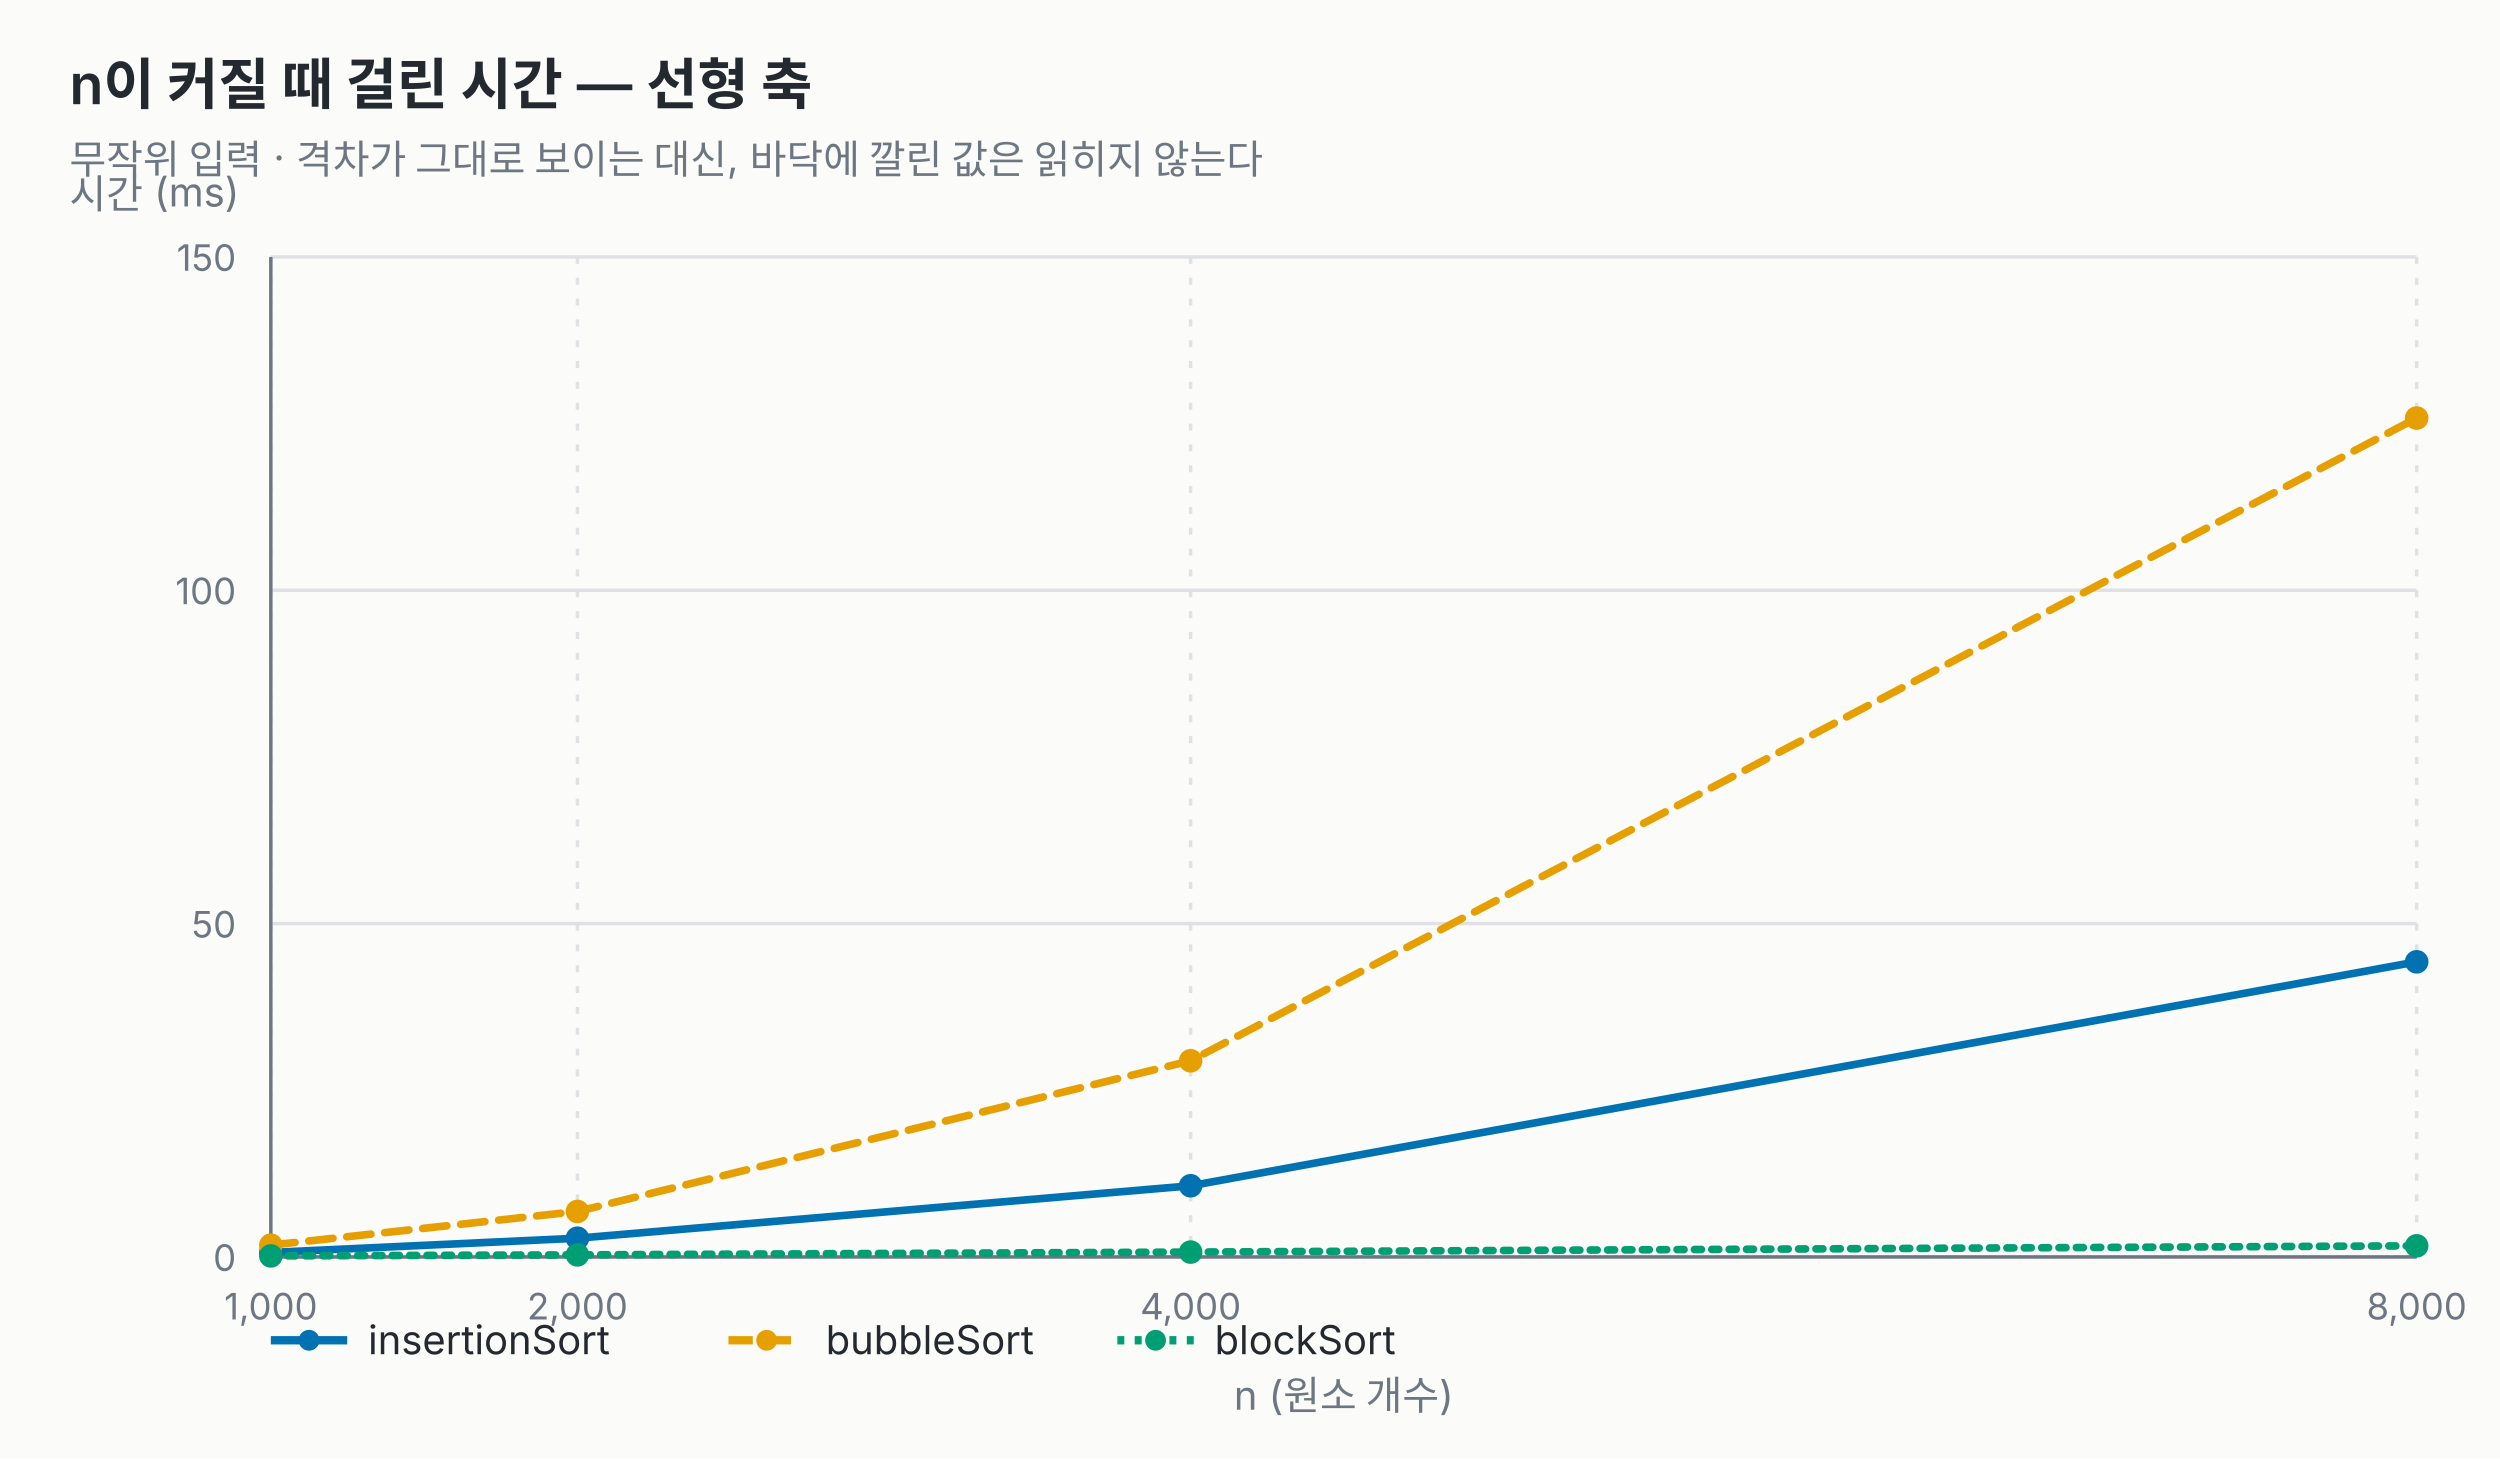
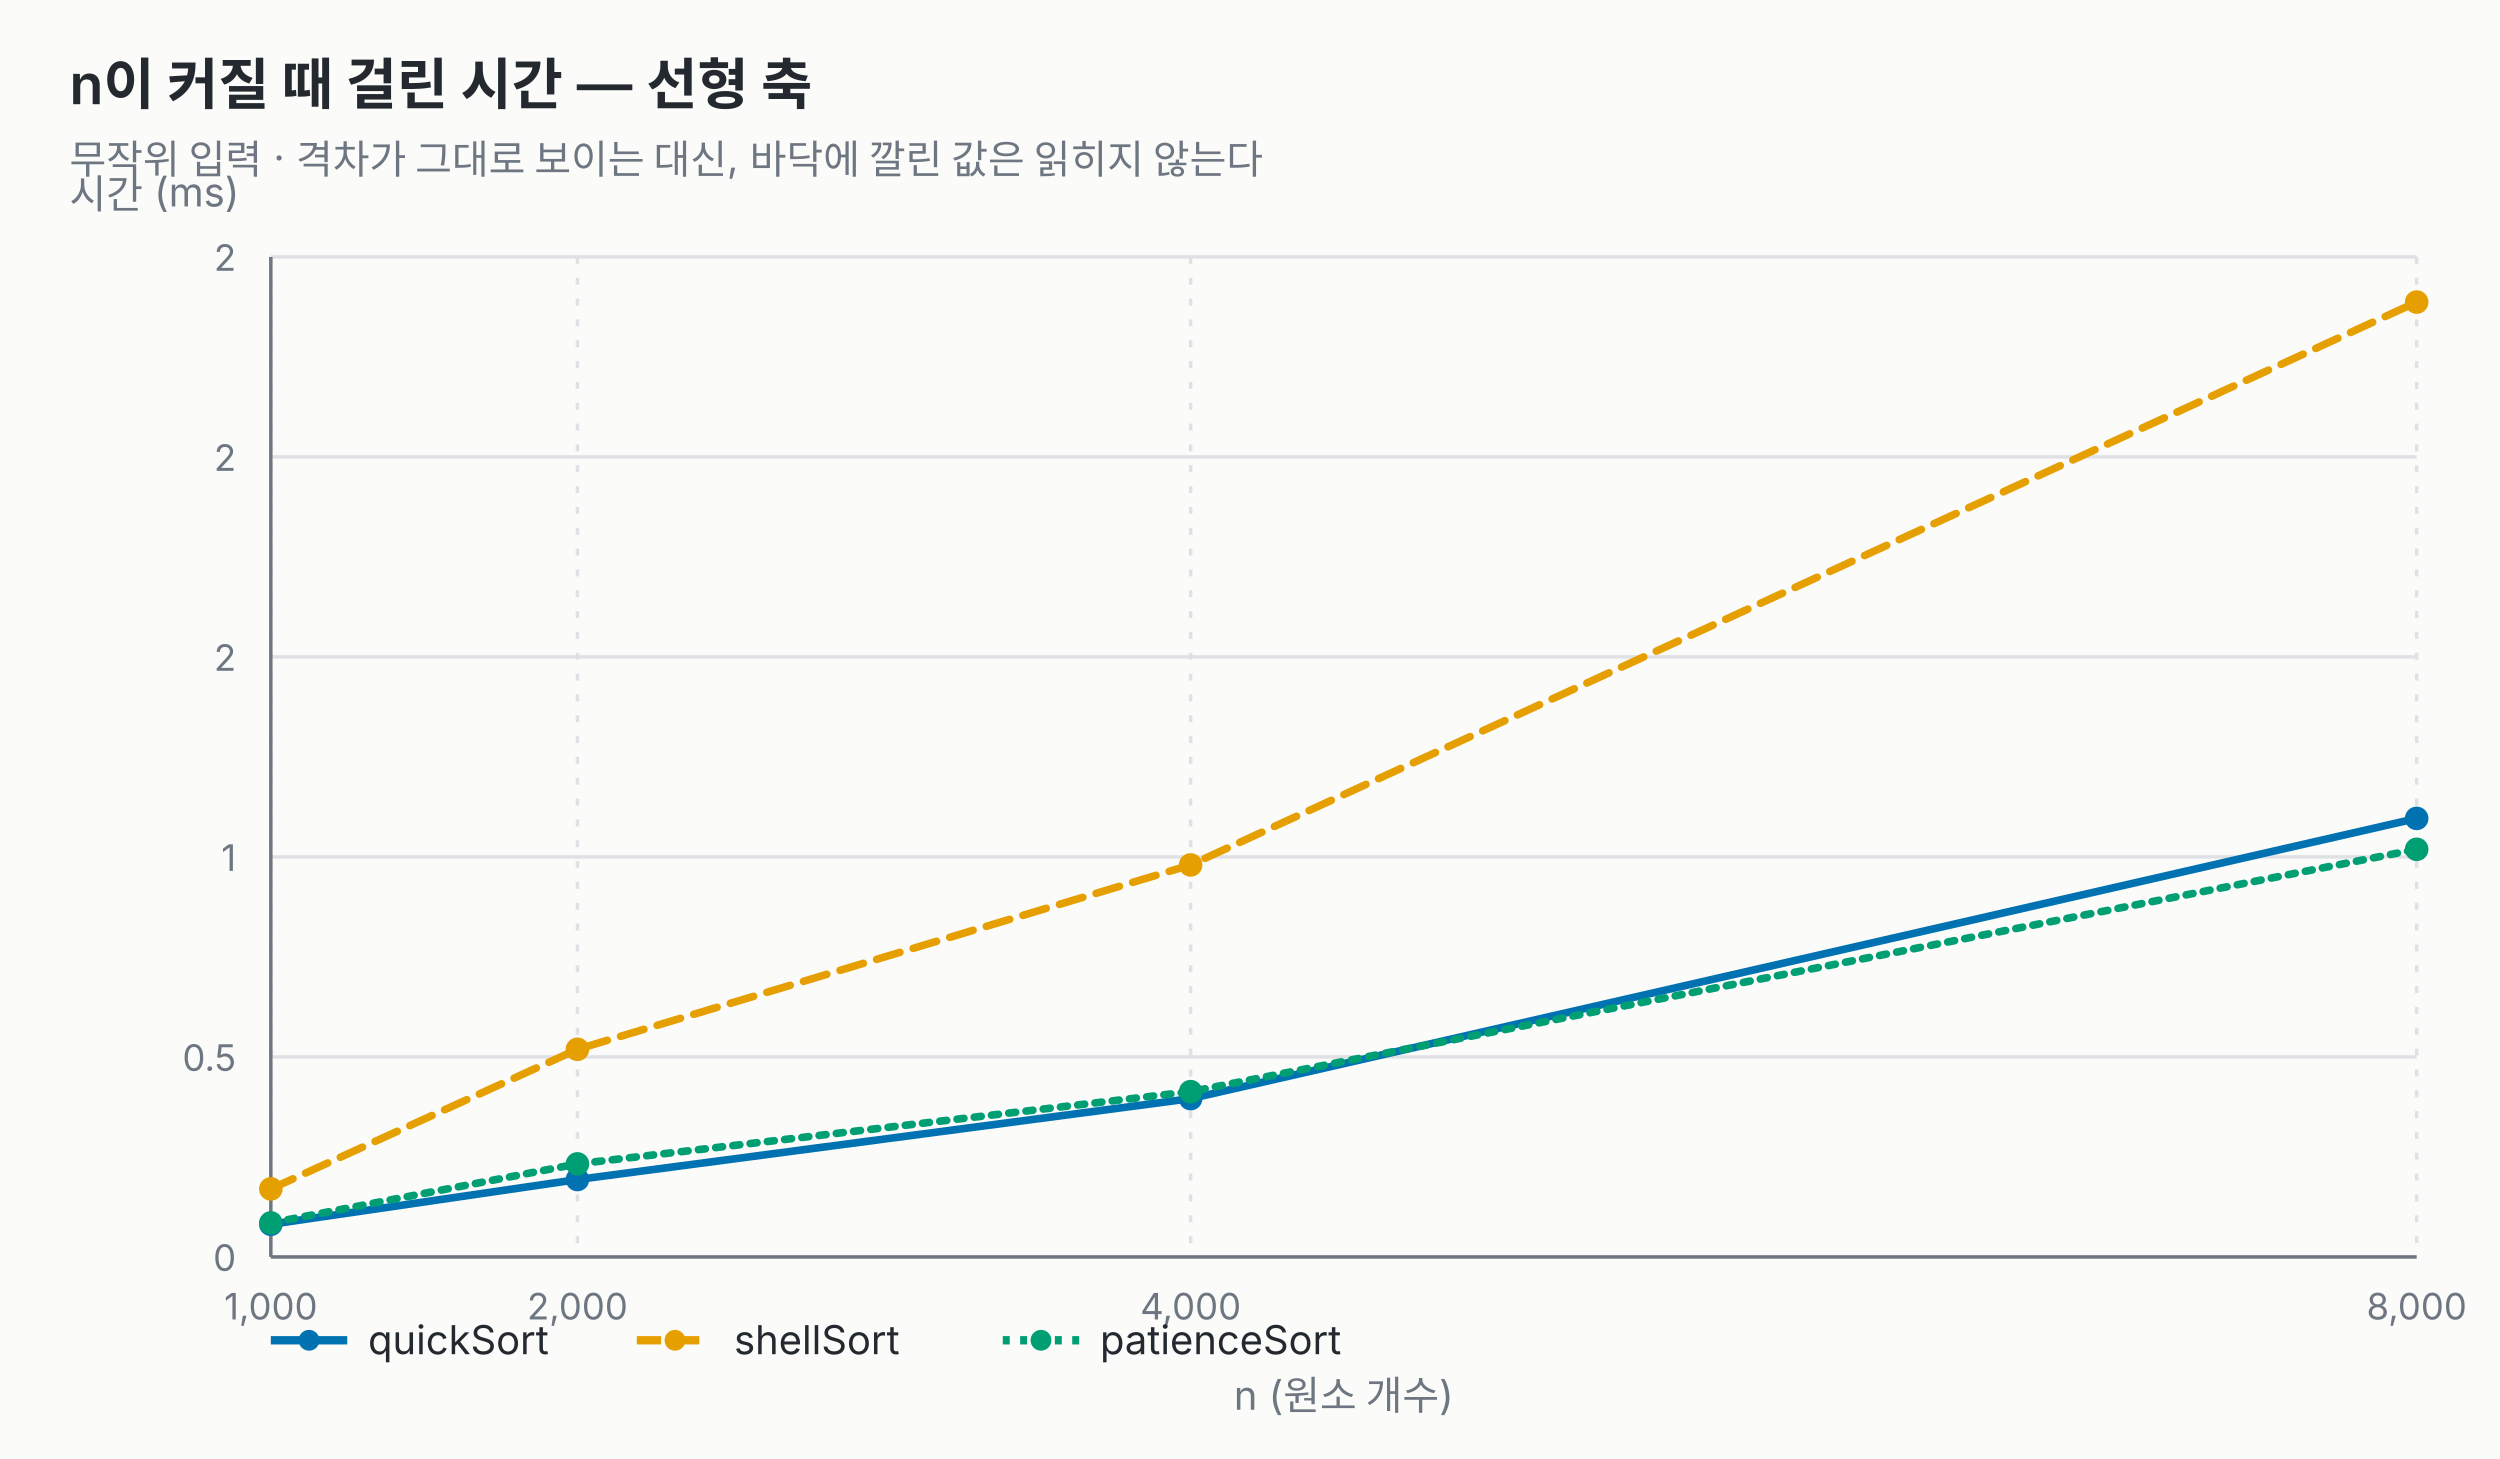
<svg xmlns="http://www.w3.org/2000/svg" width="720" height="420" viewBox="0 0 720 420" font-family="-apple-system, BlinkMacSystemFont, 'Segoe UI', 'Noto Sans KR', 'Apple SD Gothic Neo', 'Malgun Gothic', sans-serif">
  <rect width="720" height="420" fill="#fbfbf9" />
  <text x="20.0" y="30.0" font-size="16" fill="#24292f" text-anchor="start" font-weight="600">n이 커질 때 걸린 시간 — 선형 축</text>
  <text x="20.0" y="50.0" font-size="11.5" fill="#6e7781" text-anchor="start" font-weight="400">무작위 입력 · 격차가 그대로 보이는 대신, 바닥에 깔린 값은 읽히지 않는다</text>
  <line x1="78.0" y1="362.0" x2="696.0" y2="362.0" stroke="#dfe1e4" stroke-width="1" stroke-dasharray="none" />
  <text x="68.0" y="366.0" font-size="10.5" fill="#6e7781" text-anchor="end" font-weight="400">0</text>
-   <line x1="78.0" y1="266.0" x2="696.0" y2="266.0" stroke="#dfe1e4" stroke-width="1" stroke-dasharray="none" />
-   <text x="68.0" y="270.0" font-size="10.5" fill="#6e7781" text-anchor="end" font-weight="400">50</text>
-   <line x1="78.0" y1="170.0" x2="696.0" y2="170.0" stroke="#dfe1e4" stroke-width="1" stroke-dasharray="none" />
-   <text x="68.0" y="174.0" font-size="10.5" fill="#6e7781" text-anchor="end" font-weight="400">100</text>
+   <line x1="78.0" y1="304.4" x2="696.0" y2="304.4" stroke="#dfe1e4" stroke-width="1" stroke-dasharray="none" />
+   <text x="68.0" y="308.4" font-size="10.5" fill="#6e7781" text-anchor="end" font-weight="400">0.5</text>
+   <line x1="78.0" y1="246.8" x2="696.0" y2="246.8" stroke="#dfe1e4" stroke-width="1" stroke-dasharray="none" />
+   <text x="68.0" y="250.8" font-size="10.5" fill="#6e7781" text-anchor="end" font-weight="400">1</text>
+   <line x1="78.0" y1="189.2" x2="696.0" y2="189.2" stroke="#dfe1e4" stroke-width="1" stroke-dasharray="none" />
+   <text x="68.0" y="193.2" font-size="10.5" fill="#6e7781" text-anchor="end" font-weight="400">2</text>
+   <line x1="78.0" y1="131.6" x2="696.0" y2="131.6" stroke="#dfe1e4" stroke-width="1" stroke-dasharray="none" />
+   <text x="68.0" y="135.6" font-size="10.5" fill="#6e7781" text-anchor="end" font-weight="400">2</text>
  <line x1="78.0" y1="74.0" x2="696.0" y2="74.0" stroke="#dfe1e4" stroke-width="1" stroke-dasharray="none" />
-   <text x="68.0" y="78.0" font-size="10.5" fill="#6e7781" text-anchor="end" font-weight="400">150</text>
+   <text x="68.0" y="78.0" font-size="10.5" fill="#6e7781" text-anchor="end" font-weight="400">2</text>
  <line x1="78.0" y1="74.0" x2="78.0" y2="362.0" stroke="#dfe1e4" stroke-width="1" stroke-dasharray="2 4" />
  <text x="78.0" y="380.0" font-size="10.5" fill="#6e7781" text-anchor="middle" font-weight="400">1,000</text>
  <line x1="166.3" y1="74.0" x2="166.3" y2="362.0" stroke="#dfe1e4" stroke-width="1" stroke-dasharray="2 4" />
  <text x="166.3" y="380.0" font-size="10.5" fill="#6e7781" text-anchor="middle" font-weight="400">2,000</text>
  <line x1="342.9" y1="74.0" x2="342.9" y2="362.0" stroke="#dfe1e4" stroke-width="1" stroke-dasharray="2 4" />
  <text x="342.9" y="380.0" font-size="10.5" fill="#6e7781" text-anchor="middle" font-weight="400">4,000</text>
  <line x1="696.0" y1="74.0" x2="696.0" y2="362.0" stroke="#dfe1e4" stroke-width="1" stroke-dasharray="2 4" />
  <text x="696.0" y="380.0" font-size="10.5" fill="#6e7781" text-anchor="middle" font-weight="400">8,000</text>
  <line x1="78.0" y1="362.0" x2="696.0" y2="362.0" stroke="#6e7781" stroke-width="1" stroke-dasharray="none" />
  <line x1="78.0" y1="74.0" x2="78.0" y2="362.0" stroke="#6e7781" stroke-width="1" stroke-dasharray="none" />
  <text x="387.0" y="406.0" font-size="11.5" fill="#6e7781" text-anchor="middle" font-weight="400">n (원소 개수)</text>
  <text x="20.0" y="60.0" font-size="11.5" fill="#6e7781" text-anchor="start" font-weight="400">시간 (ms)</text>
-   <polyline points="78.0,360.7 166.3,356.6 342.9,341.5 696.0,277.0" fill="none" stroke="#0072B2" stroke-width="2.2" stroke-dasharray="none" stroke-linejoin="round" stroke-linecap="round" />
-   <circle cx="78.0" cy="360.7" r="3.4" fill="#0072B2" />
-   <circle cx="166.3" cy="356.6" r="3.4" fill="#0072B2" />
-   <circle cx="342.9" cy="341.5" r="3.4" fill="#0072B2" />
-   <circle cx="696.0" cy="277.0" r="3.4" fill="#0072B2" />
-   <polyline points="78.0,358.6 166.3,348.9 342.9,305.5 696.0,120.4" fill="none" stroke="#E69F00" stroke-width="2.2" stroke-dasharray="7 4" stroke-linejoin="round" stroke-linecap="round" />
-   <circle cx="78.0" cy="358.6" r="3.4" fill="#E69F00" />
-   <circle cx="166.3" cy="348.9" r="3.4" fill="#E69F00" />
-   <circle cx="342.9" cy="305.5" r="3.4" fill="#E69F00" />
-   <circle cx="696.0" cy="120.4" r="3.4" fill="#E69F00" />
-   <polyline points="78.0,361.7 166.3,361.4 342.9,360.6 696.0,358.8" fill="none" stroke="#009E73" stroke-width="2.2" stroke-dasharray="2 3" stroke-linejoin="round" stroke-linecap="round" />
-   <circle cx="78.0" cy="361.7" r="3.4" fill="#009E73" />
-   <circle cx="166.3" cy="361.4" r="3.4" fill="#009E73" />
-   <circle cx="342.9" cy="360.6" r="3.4" fill="#009E73" />
-   <circle cx="696.0" cy="358.8" r="3.4" fill="#009E73" />
+   <polyline points="78.0,352.6 166.3,339.7 342.9,316.4 696.0,235.7" fill="none" stroke="#0072B2" stroke-width="2.2" stroke-dasharray="none" stroke-linejoin="round" stroke-linecap="round" />
+   <circle cx="78.0" cy="352.6" r="3.4" fill="#0072B2" />
+   <circle cx="166.3" cy="339.7" r="3.4" fill="#0072B2" />
+   <circle cx="342.9" cy="316.4" r="3.4" fill="#0072B2" />
+   <circle cx="696.0" cy="235.7" r="3.4" fill="#0072B2" />
+   <polyline points="78.0,342.4 166.3,302.2 342.9,249.1 696.0,87.0" fill="none" stroke="#E69F00" stroke-width="2.2" stroke-dasharray="7 4" stroke-linejoin="round" stroke-linecap="round" />
+   <circle cx="78.0" cy="342.4" r="3.4" fill="#E69F00" />
+   <circle cx="166.3" cy="302.2" r="3.4" fill="#E69F00" />
+   <circle cx="342.9" cy="249.1" r="3.4" fill="#E69F00" />
+   <circle cx="696.0" cy="87.0" r="3.4" fill="#E69F00" />
+   <polyline points="78.0,352.2 166.3,335.2 342.9,314.4 696.0,244.6" fill="none" stroke="#009E73" stroke-width="2.2" stroke-dasharray="2 3" stroke-linejoin="round" stroke-linecap="round" />
+   <circle cx="78.0" cy="352.2" r="3.4" fill="#009E73" />
+   <circle cx="166.3" cy="335.2" r="3.4" fill="#009E73" />
+   <circle cx="342.9" cy="314.4" r="3.4" fill="#009E73" />
+   <circle cx="696.0" cy="244.6" r="3.4" fill="#009E73" />
  <line x1="78.0" y1="386.0" x2="100.0" y2="386.0" stroke="#0072B2" stroke-width="2.4" stroke-dasharray="none" />
  <circle cx="89.0" cy="386.0" r="3" fill="#0072B2" />
-   <text x="106.0" y="390.0" font-size="11.5" fill="#24292f" text-anchor="start" font-weight="400">insertionSort</text>
-   <line x1="209.8" y1="386.0" x2="231.8" y2="386.0" stroke="#E69F00" stroke-width="2.4" stroke-dasharray="7 4" />
-   <circle cx="220.8" cy="386.0" r="3" fill="#E69F00" />
-   <text x="237.8" y="390.0" font-size="11.5" fill="#24292f" text-anchor="start" font-weight="400">bubbleSort</text>
-   <line x1="321.8" y1="386.0" x2="343.8" y2="386.0" stroke="#009E73" stroke-width="2.4" stroke-dasharray="2 3" />
-   <circle cx="332.8" cy="386.0" r="3" fill="#009E73" />
-   <text x="349.8" y="390.0" font-size="11.5" fill="#24292f" text-anchor="start" font-weight="400">blockSort</text>
+   <text x="106.0" y="390.0" font-size="11.5" fill="#24292f" text-anchor="start" font-weight="400">quickSort</text>
+   <line x1="183.4" y1="386.0" x2="205.4" y2="386.0" stroke="#E69F00" stroke-width="2.4" stroke-dasharray="7 4" />
+   <circle cx="194.4" cy="386.0" r="3" fill="#E69F00" />
+   <text x="211.4" y="390.0" font-size="11.5" fill="#24292f" text-anchor="start" font-weight="400">shellSort</text>
+   <line x1="288.8" y1="386.0" x2="310.8" y2="386.0" stroke="#009E73" stroke-width="2.4" stroke-dasharray="2 3" />
+   <circle cx="299.8" cy="386.0" r="3" fill="#009E73" />
+   <text x="316.8" y="390.0" font-size="11.5" fill="#24292f" text-anchor="start" font-weight="400">patienceSort</text>
</svg>
